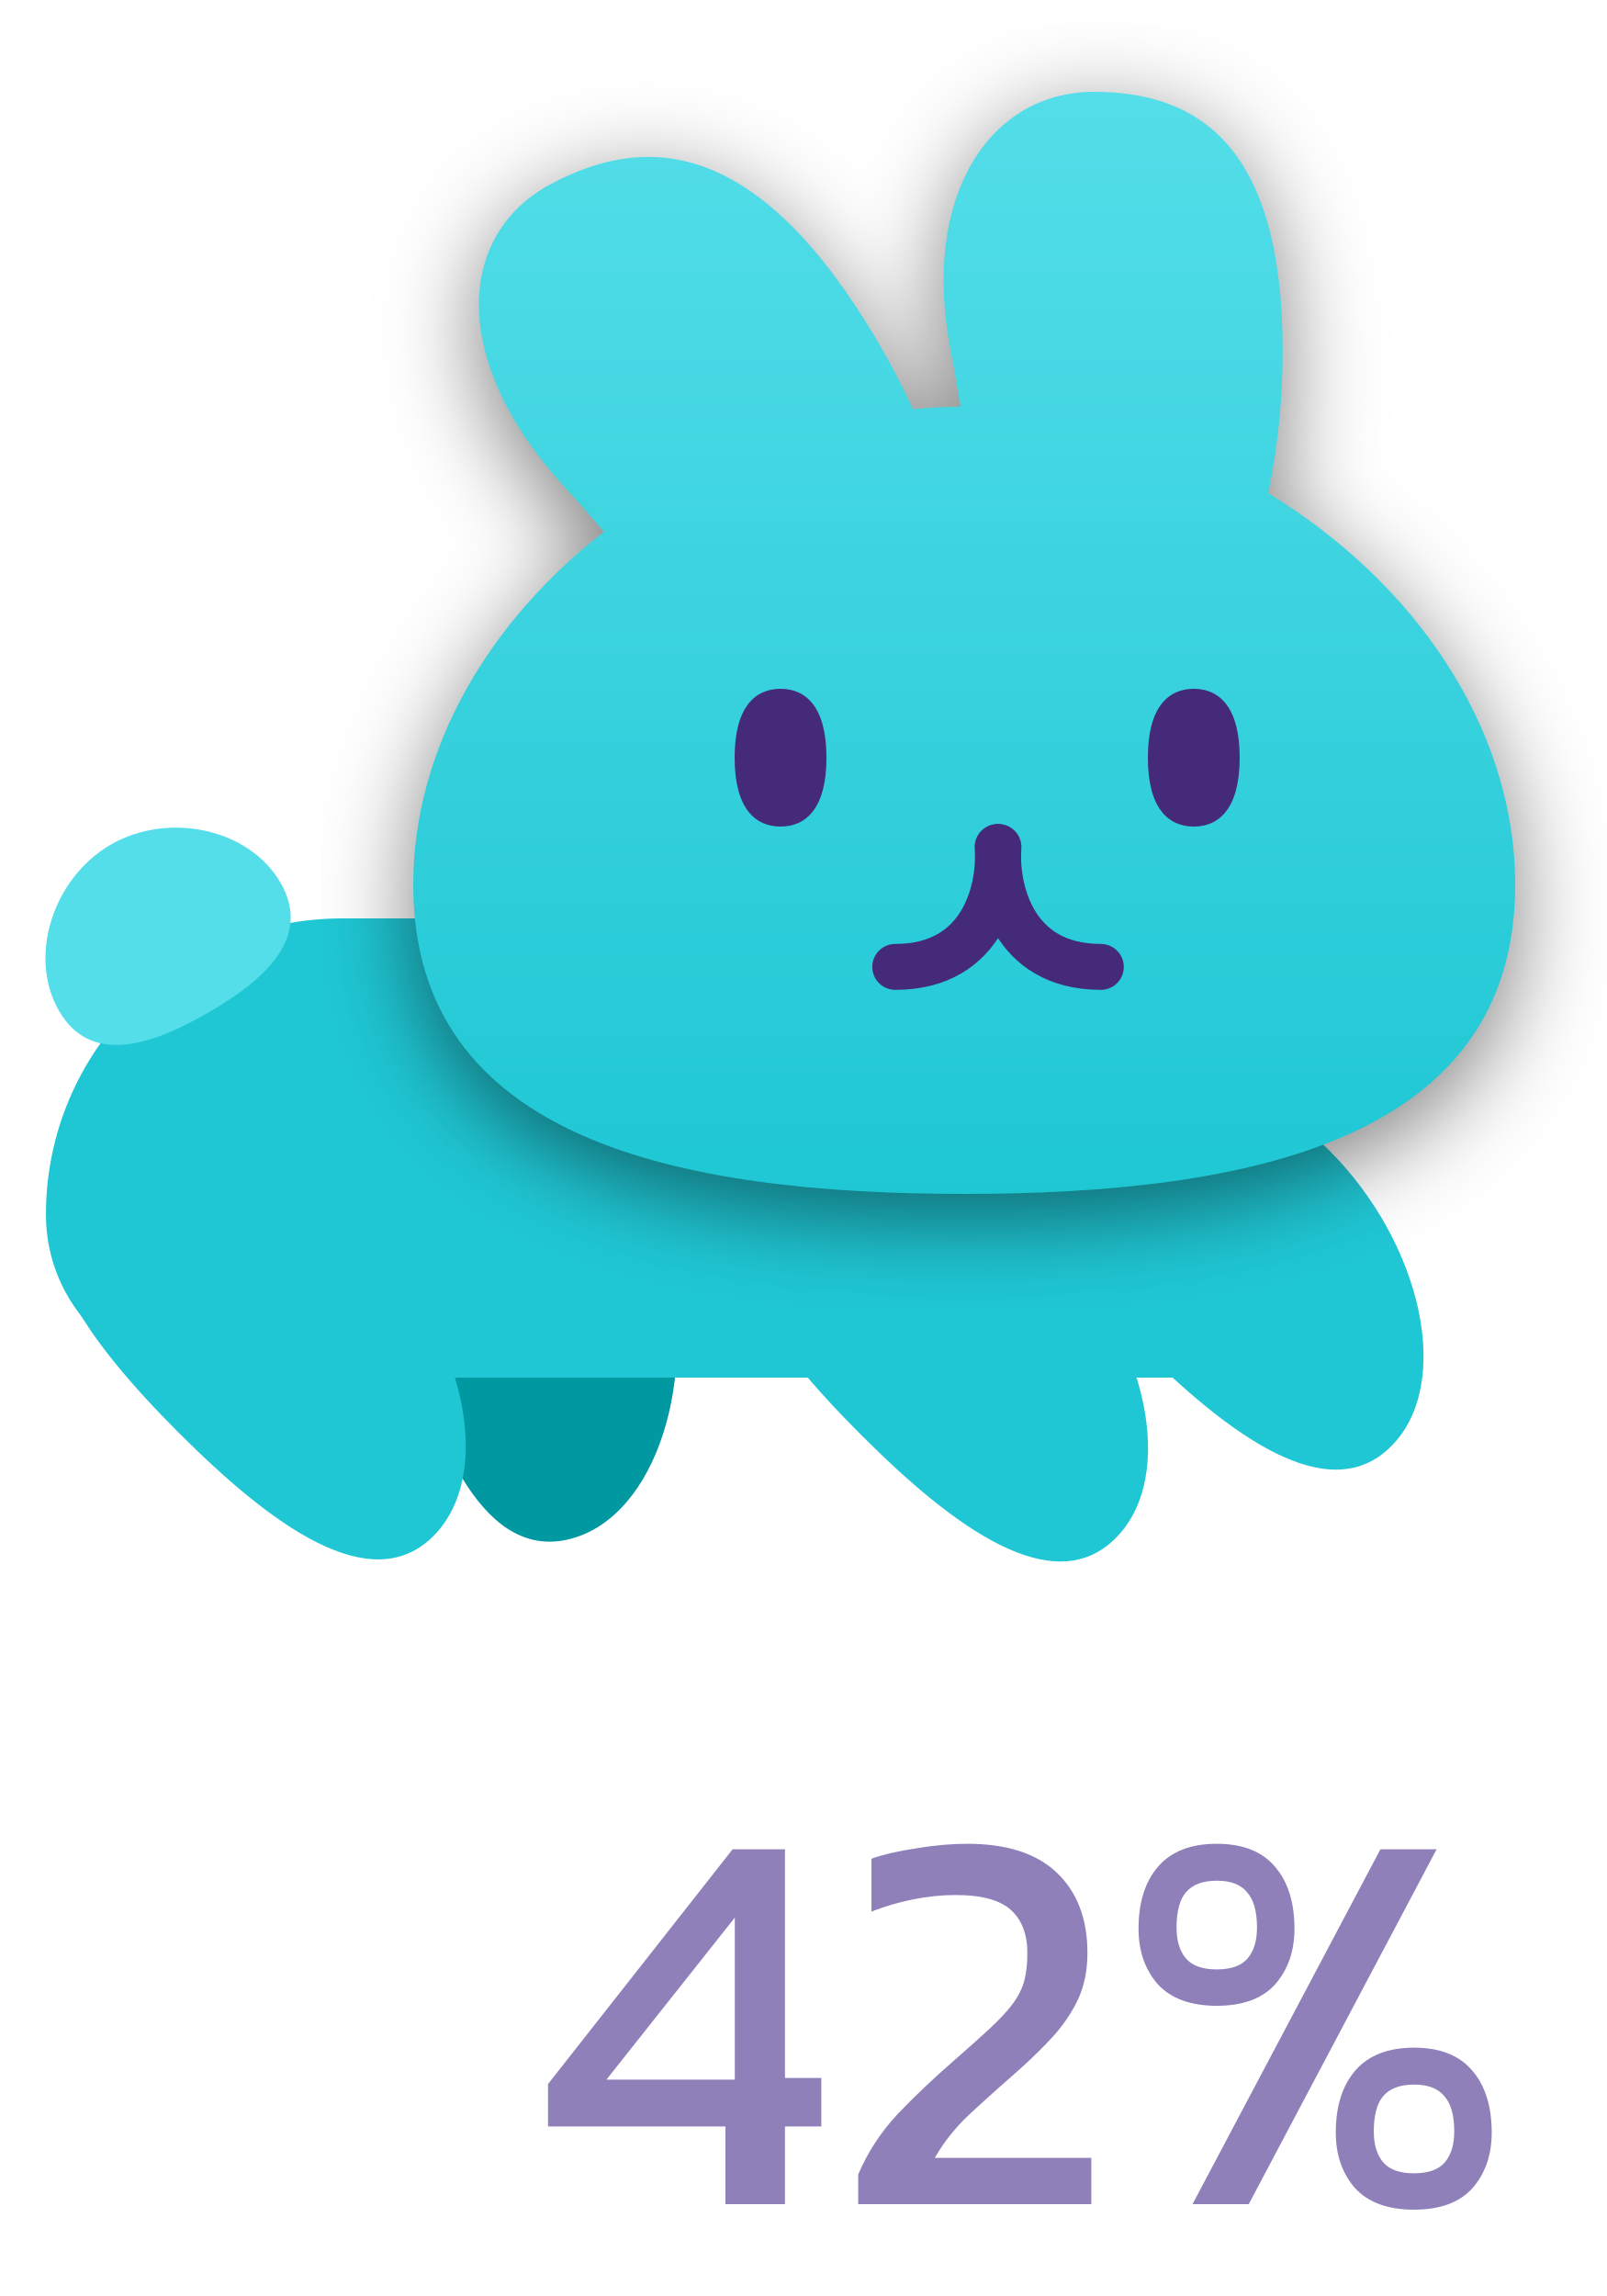
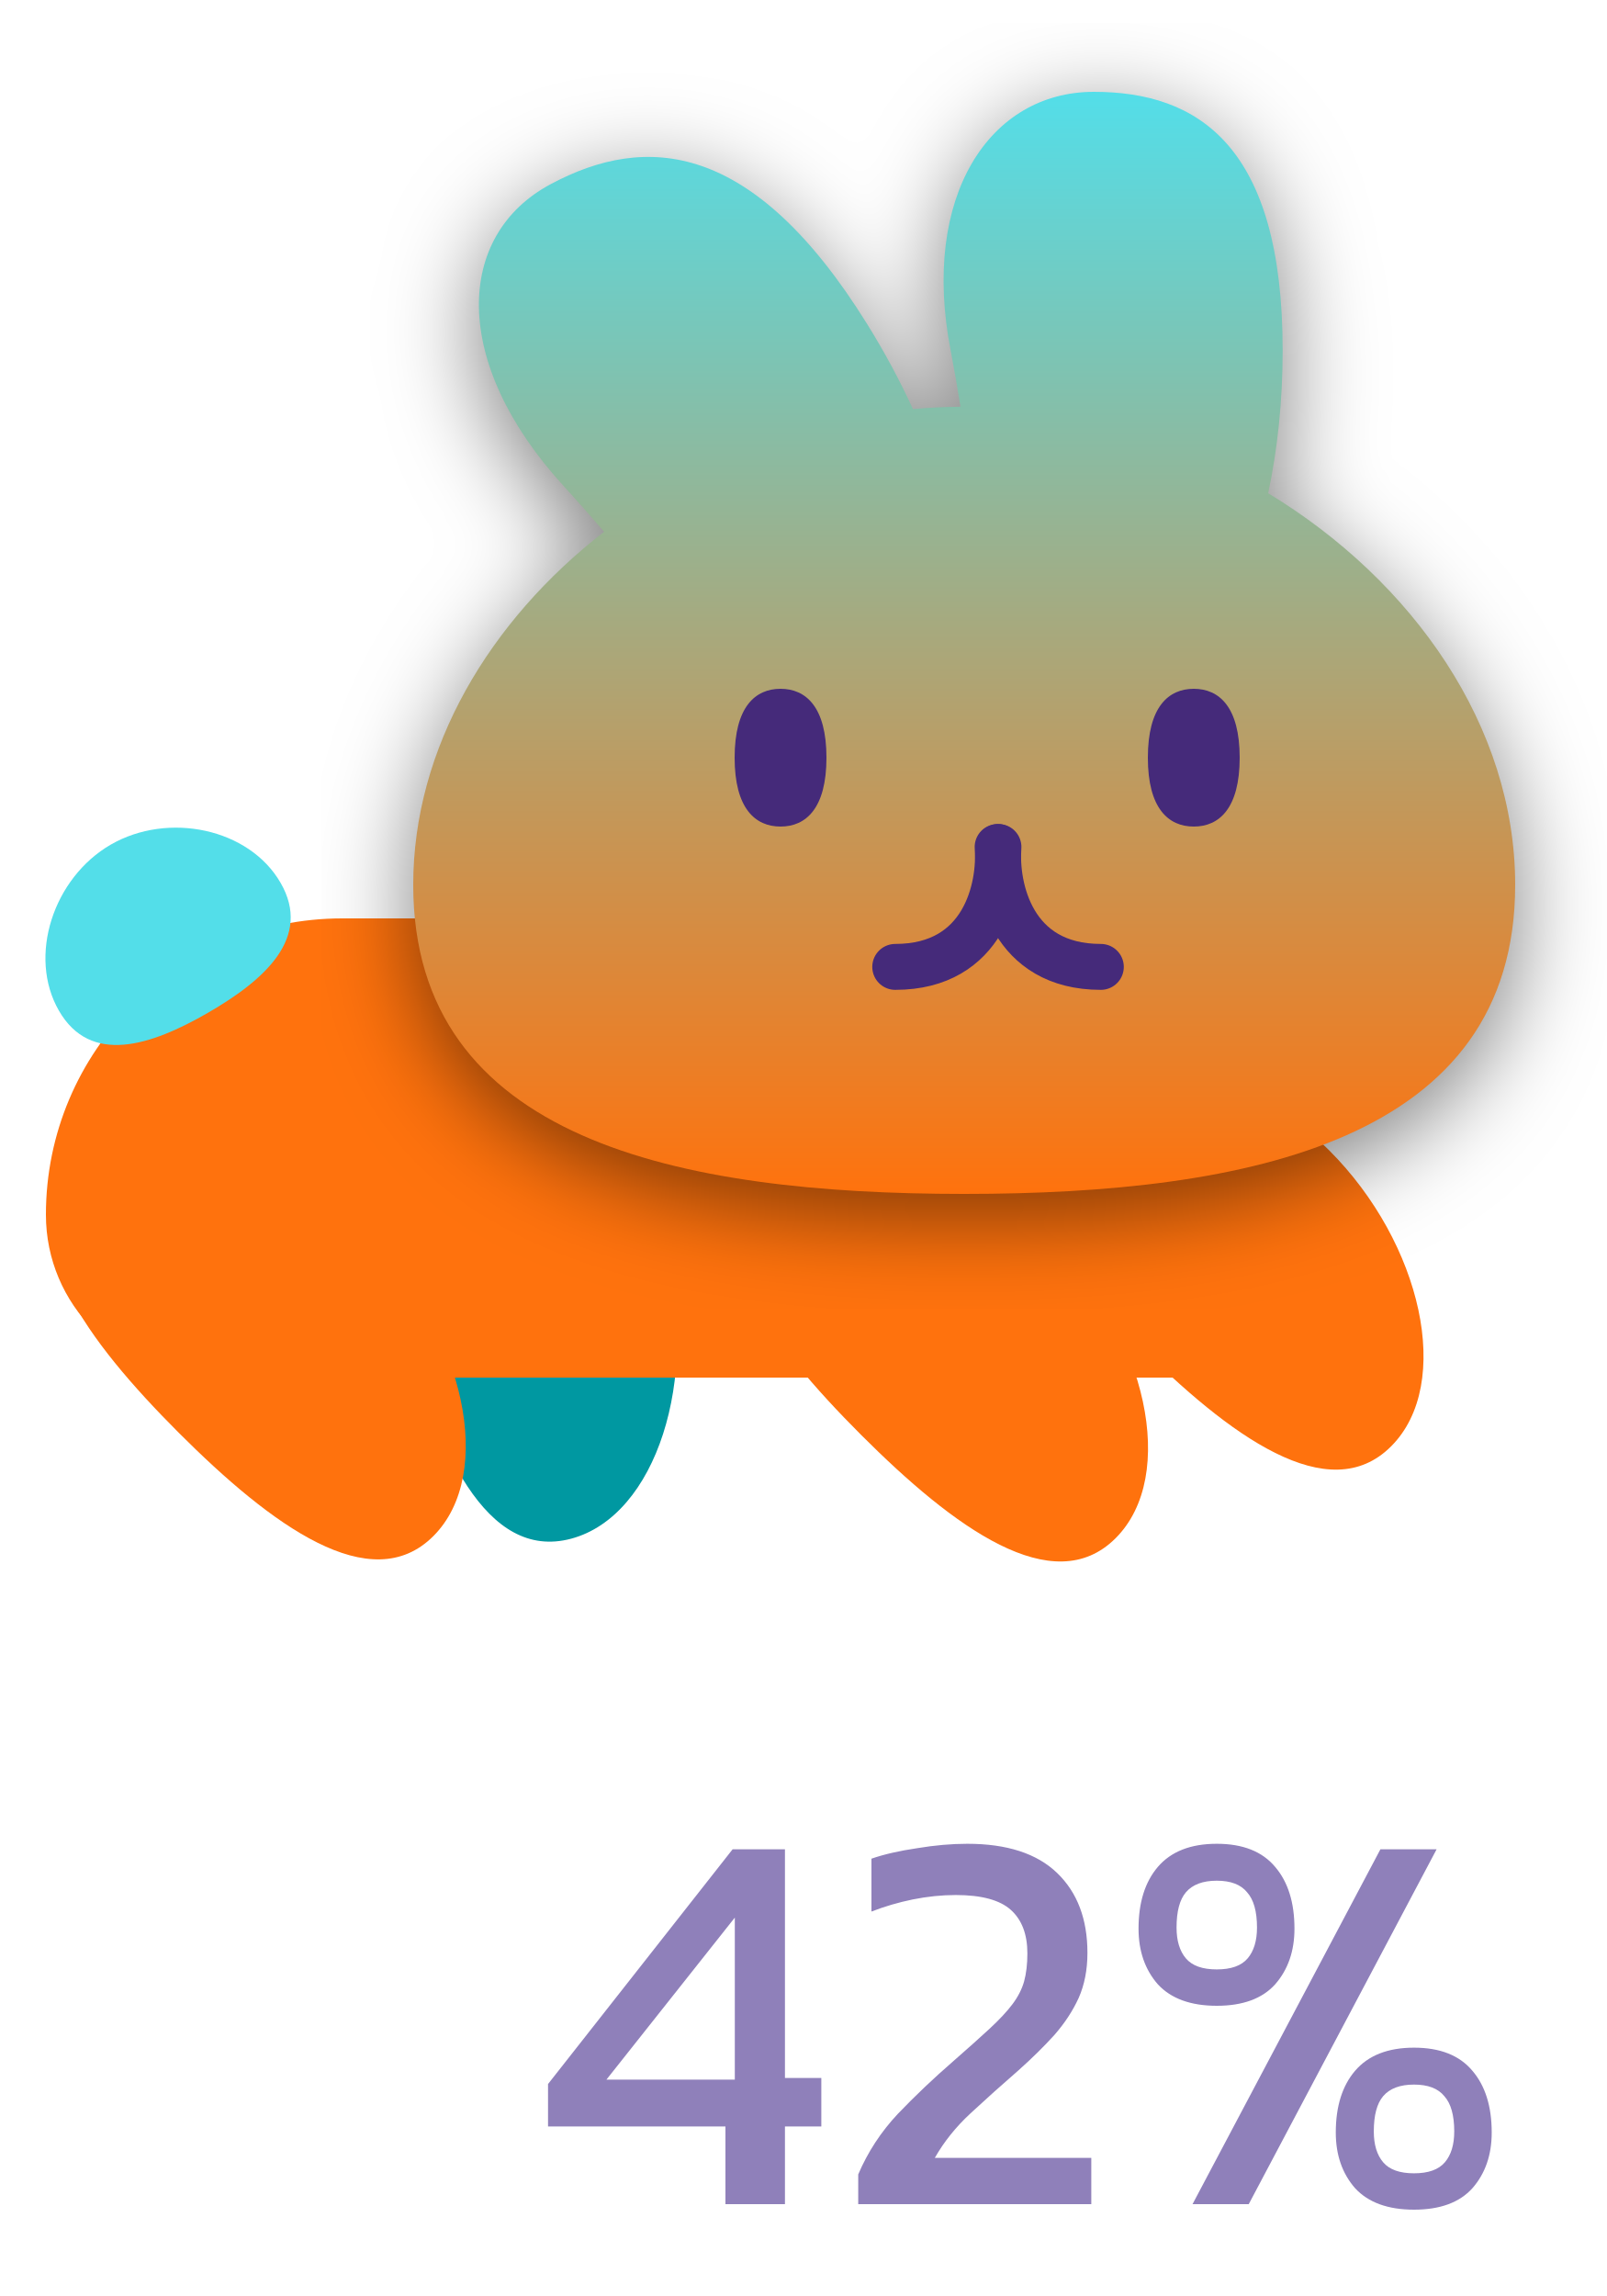
<svg xmlns="http://www.w3.org/2000/svg" width="35" height="50" fill="none" viewBox="0 0 35 50">
  <path fill="#0098A1" d="M9.588 22.865C7.729 23.363 8.025 26.033 8.764 28.79C9.502 31.546 10.581 34.006 12.44 33.508C14.299 33.01 15.233 30.01 14.495 27.254C13.756 24.498 11.447 22.367 9.588 22.865Z" />
-   <path fill="#1FC7D4" d="M1 26.452C1 22.889 3.888 20 7.452 20H13V30H4.548C2.589 30 1 28.411 1 26.452Z" />
+   <path fill="#FF720D" d="M1 26.452C1 22.889 3.888 20 7.452 20H13V30H4.548C2.589 30 1 28.411 1 26.452Z" />
  <path fill="#53DEE9" d="M6.111 19.225C6.797 20.412 5.778 21.334 4.528 22.056C3.278 22.778 1.97 23.199 1.284 22.011C0.599 20.824 1.163 19.115 2.413 18.393C3.663 17.672 5.425 18.037 6.111 19.225Z" />
-   <path fill="#1FC7D4" d="M1.647 25.66C0.286 27.021 1.878 29.185 3.895 31.203C5.913 33.221 8.077 34.812 9.438 33.452C10.799 32.091 10.108 29.025 8.091 27.008C6.073 24.99 3.007 24.299 1.647 25.66Z" />
-   <rect width="1" height="10" fill="#1FC7D4" transform="matrix(-1 0 0 1 14 20)" />
-   <rect width="17" height="10" x="9" y="20" fill="#1FC7D4" />
-   <path fill="#1FC7D4" d="M16.507 25.706C15.146 27.067 16.738 29.231 18.756 31.249C20.773 33.267 22.938 34.858 24.298 33.497C25.659 32.137 24.968 29.071 22.951 27.053C20.933 25.036 17.868 24.345 16.507 25.706Z" />
-   <path fill="#1FC7D4" d="M22.507 23.706C21.146 25.067 22.738 27.231 24.756 29.249C26.773 31.267 28.938 32.858 30.298 31.497C31.659 30.137 30.968 27.071 28.951 25.053C26.933 23.036 23.868 22.345 22.507 23.706Z" />
+   <path fill="#FF720D" d="M1.647 25.66C0.286 27.021 1.878 29.185 3.895 31.203C5.913 33.221 8.077 34.812 9.438 33.452C10.799 32.091 10.108 29.025 8.091 27.008C6.073 24.99 3.007 24.299 1.647 25.66Z" />
+   <rect width="1" height="10" fill="#FF720D" transform="matrix(-1 0 0 1 14 20)" />
+   <rect width="17" height="10" x="9" y="20" fill="#FF720D" />
+   <path fill="#FF720D" d="M16.507 25.706C15.146 27.067 16.738 29.231 18.756 31.249C20.773 33.267 22.938 34.858 24.298 33.497C25.659 32.137 24.968 29.071 22.951 27.053C20.933 25.036 17.868 24.345 16.507 25.706Z" />
+   <path fill="#FF720D" d="M22.507 23.706C21.146 25.067 22.738 27.231 24.756 29.249C26.773 31.267 28.938 32.858 30.298 31.497C31.659 30.137 30.968 27.071 28.951 25.053C26.933 23.036 23.868 22.345 22.507 23.706Z" />
  <g filter="url(#filter0_d)">
    <path fill="url(#paint0_linear_bunny_full)" fill-rule="evenodd" d="M20.705 7.634C20.781 8.027 20.852 8.438 20.919 8.857C20.573 8.86 20.227 8.877 19.884 8.909C19.603 8.295 19.269 7.672 18.884 7.053C16.396 3.051 14.062 2.901 11.989 4.013C9.915 5.124 9.811 7.896 12.283 10.592C12.57 10.905 12.863 11.238 13.157 11.58C10.66 13.516 9 16.291 9 19.27C9 24.829 14.785 26 21 26C27.215 26 33 24.829 33 19.27C33 15.828 30.784 12.658 27.621 10.741C27.824 9.785 27.936 8.735 27.936 7.634C27.936 3.172 26.095 2 23.824 2C21.553 2 20.051 4.271 20.705 7.634Z" clip-rule="evenodd" />
  </g>
  <path stroke="#452A7A" stroke-linecap="round" d="M21.728 18.445C21.796 19.315 21.445 21.056 19.498 21.056" />
  <path stroke="#452A7A" stroke-linecap="round" d="M21.746 18.445C21.678 19.315 22.03 21.056 23.976 21.056" />
  <path fill="#452A7A" d="M18 16.5C18 17.605 17.552 18 17 18C16.448 18 16 17.605 16 16.5C16 15.395 16.448 15 17 15C17.552 15 18 15.395 18 16.5Z" />
  <path fill="#452A7A" d="M27 16.5C27 17.605 26.552 18 26 18C25.448 18 25 17.605 25 16.5C25 15.395 25.448 15 26 15C26.552 15 27 15.395 27 16.5Z" />
  <path fill="#8F80BA" d="M15.8 48V46.308H11.936V45.384L15.956 40.272H17.096V45.252H17.888V46.308H17.096V48H15.8ZM13.208 45.288H16.004V41.76L13.208 45.288ZM18.692 48V47.352C18.9 46.864 19.188 46.424 19.556 46.032C19.932 45.64 20.332 45.26 20.756 44.892C21.076 44.612 21.34 44.376 21.548 44.184C21.764 43.984 21.932 43.804 22.052 43.644C22.172 43.484 22.256 43.32 22.304 43.152C22.352 42.976 22.376 42.772 22.376 42.54C22.376 42.124 22.256 41.808 22.016 41.592C21.776 41.376 21.376 41.268 20.816 41.268C20.512 41.268 20.2 41.3 19.88 41.364C19.568 41.428 19.268 41.516 18.98 41.628V40.476C19.26 40.38 19.592 40.304 19.976 40.248C20.36 40.184 20.724 40.152 21.068 40.152C21.932 40.152 22.584 40.364 23.024 40.788C23.464 41.212 23.684 41.792 23.684 42.528C23.684 42.896 23.62 43.224 23.492 43.512C23.364 43.792 23.188 44.06 22.964 44.316C22.74 44.564 22.48 44.82 22.184 45.084C21.816 45.404 21.468 45.716 21.14 46.02C20.82 46.316 20.56 46.64 20.36 46.992H23.768V48H18.692ZM26.501 43.68C25.933 43.68 25.505 43.524 25.217 43.212C24.937 42.892 24.797 42.488 24.797 42C24.797 41.432 24.937 40.984 25.217 40.656C25.505 40.32 25.933 40.152 26.501 40.152C27.069 40.152 27.493 40.32 27.773 40.656C28.053 40.984 28.193 41.432 28.193 42C28.193 42.488 28.053 42.892 27.773 43.212C27.493 43.524 27.069 43.68 26.501 43.68ZM25.973 48L30.065 40.272H31.289L27.197 48H25.973ZM26.501 42.888C26.813 42.888 27.037 42.808 27.173 42.648C27.309 42.488 27.377 42.264 27.377 41.976C27.377 41.624 27.305 41.368 27.161 41.208C27.025 41.04 26.805 40.956 26.501 40.956C26.197 40.956 25.973 41.04 25.829 41.208C25.693 41.368 25.625 41.624 25.625 41.976C25.625 42.264 25.693 42.488 25.829 42.648C25.965 42.808 26.189 42.888 26.501 42.888ZM30.797 48.12C30.229 48.12 29.801 47.964 29.513 47.652C29.233 47.332 29.093 46.928 29.093 46.44C29.093 45.872 29.233 45.424 29.513 45.096C29.801 44.76 30.229 44.592 30.797 44.592C31.365 44.592 31.789 44.76 32.069 45.096C32.349 45.424 32.489 45.872 32.489 46.44C32.489 46.928 32.349 47.332 32.069 47.652C31.789 47.964 31.365 48.12 30.797 48.12ZM30.797 47.328C31.109 47.328 31.333 47.248 31.469 47.088C31.605 46.928 31.673 46.704 31.673 46.416C31.673 46.064 31.601 45.808 31.457 45.648C31.321 45.48 31.101 45.396 30.797 45.396C30.493 45.396 30.269 45.48 30.125 45.648C29.989 45.808 29.921 46.064 29.921 46.416C29.921 46.704 29.989 46.928 30.125 47.088C30.261 47.248 30.485 47.328 30.797 47.328Z" />
  <defs>
    <filter id="filter0_d" width="28" height="28" x="7" y=".5" color-interpolation-filters="sRGB" filterUnits="userSpaceOnUse">
      <feFlood flood-opacity="0" result="BackgroundImageFix" />
      <feColorMatrix in="SourceAlpha" type="matrix" values="0 0 0 0 0 0 0 0 0 0 0 0 0 0 0 0 0 0 127 0" />
      <feOffset dy=".5" />
      <feGaussianBlur stdDeviation="1" />
      <feColorMatrix type="matrix" values="0 0 0 0 0 0 0 0 0 0 0 0 0 0 0 0 0 0 0.5 0" />
      <feBlend in2="BackgroundImageFix" mode="normal" result="effect1_dropShadow" />
      <feBlend in="SourceGraphic" in2="effect1_dropShadow" mode="normal" result="shape" />
    </filter>
    <linearGradient id="paint0_linear_bunny_full" x1="21" x2="21" y1="2" y2="26" gradientUnits="userSpaceOnUse">
      <stop stop-color="#53DEE9" />
-       <stop offset="1" stop-color="#1FC7D4" />
+       <stop offset="1" stop-color="#FF720D" />
    </linearGradient>
  </defs>
</svg>
